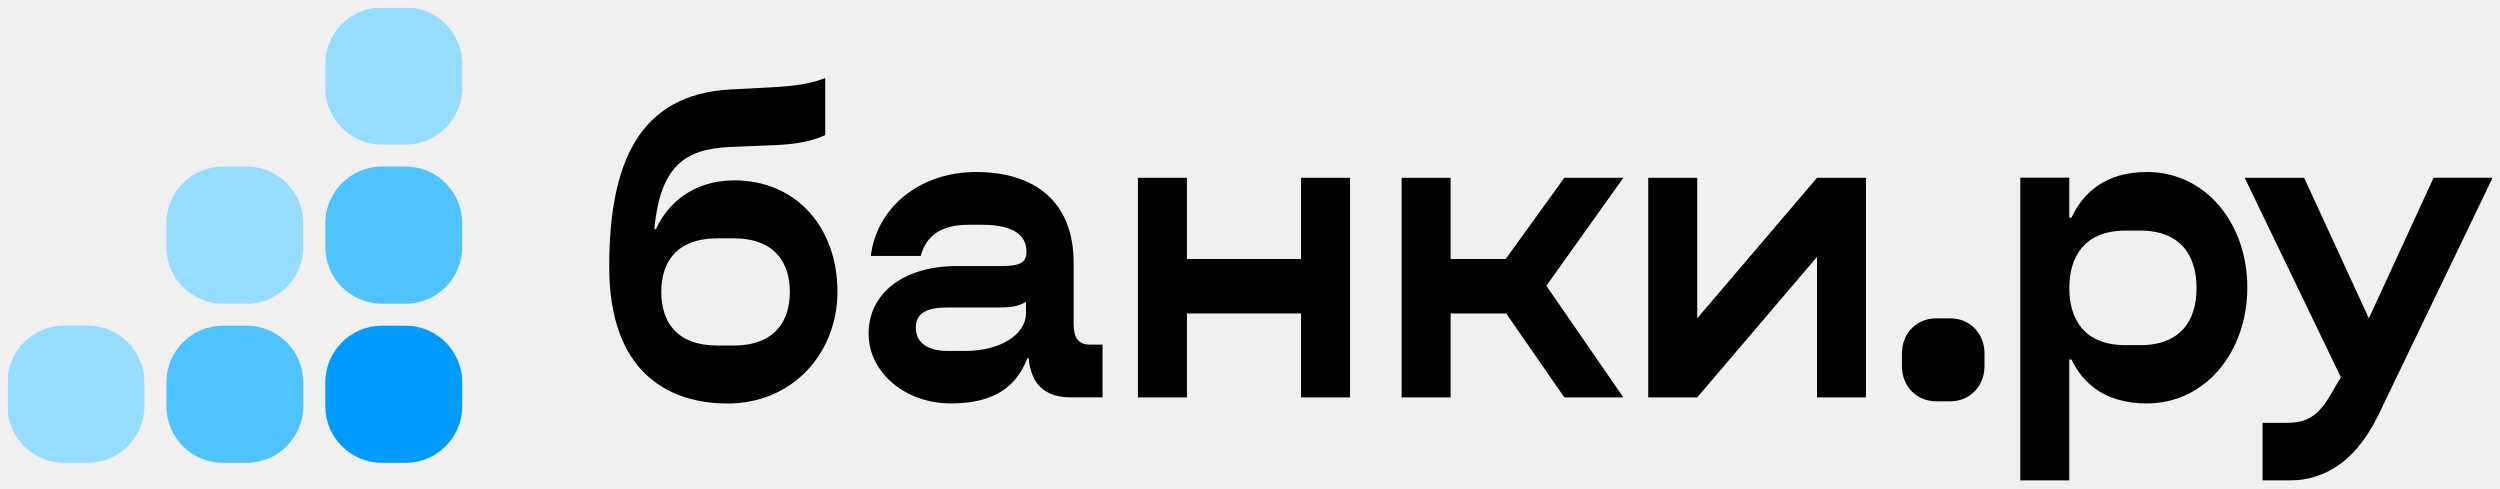
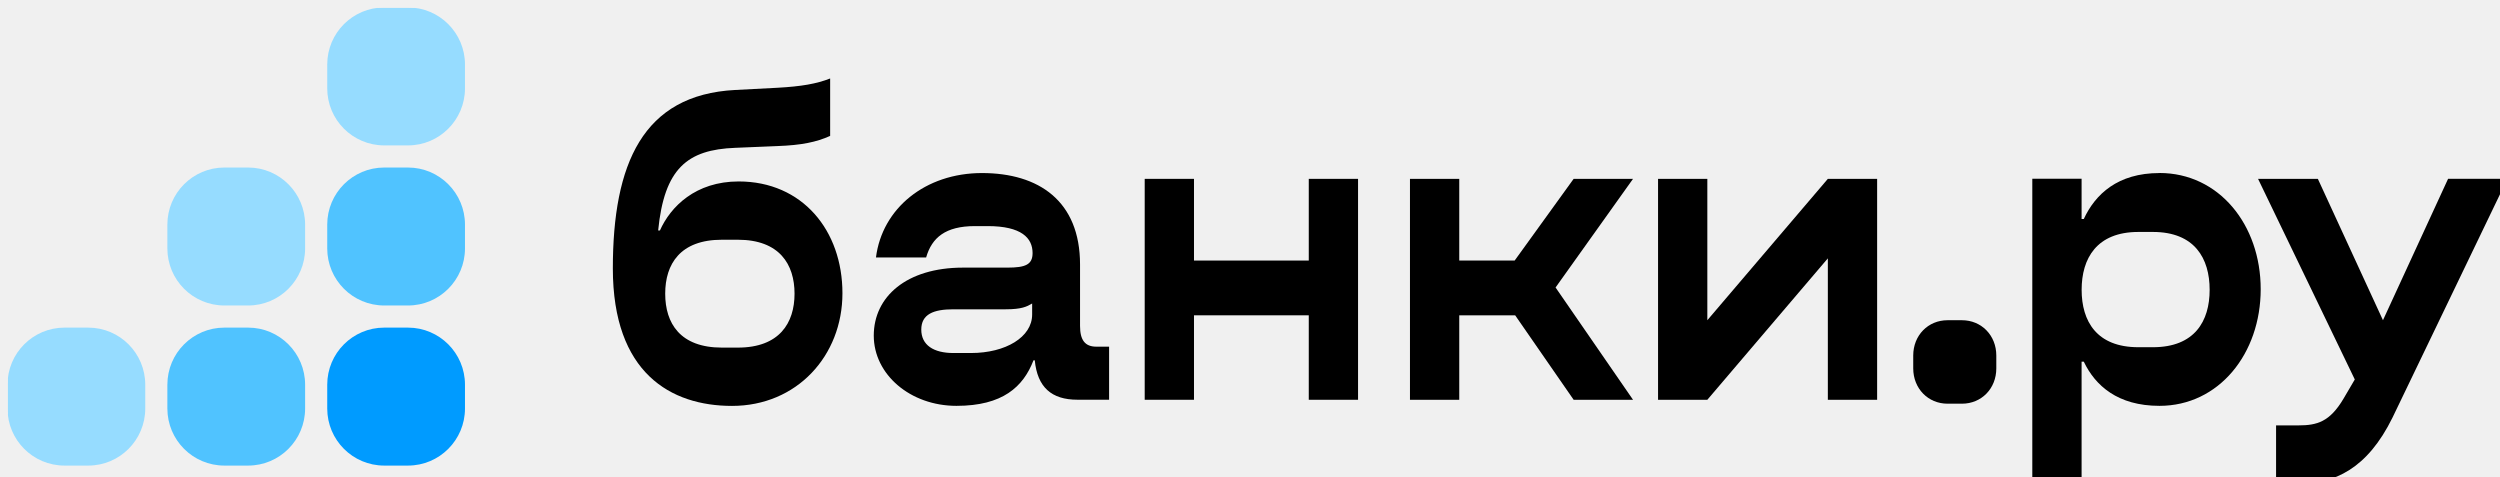
- <svg xmlns="http://www.w3.org/2000/svg" width="169" height="33" viewBox="0 0 169 33" fill="none">
+ <svg xmlns="http://www.w3.org/2000/svg" width="168" height="32" viewBox="0 0 168 32" fill="none">
  <g clip-path="url(#clip0_19_995)">
    <mask id="mask0_19_995" style="mask-type:luminance" maskUnits="userSpaceOnUse" x="0" y="0" width="169" height="33">
      <path d="M168.5 0.5H0.5V32.5H168.5V0.5Z" fill="white" />
    </mask>
    <g mask="url(#mask0_19_995)">
      <path d="M27.417 0.5H25.82C23.705 0.5 21.99 2.218 21.99 4.336V5.935C21.99 8.053 23.705 9.771 25.82 9.771H27.417C29.532 9.771 31.247 8.053 31.247 5.935V4.336C31.247 2.218 29.532 0.5 27.417 0.5Z" fill="#96DCFF" />
      <path d="M16.674 11.258H15.077C12.962 11.258 11.247 12.976 11.247 15.094V16.693C11.247 18.811 12.962 20.529 15.077 20.529H16.674C18.789 20.529 20.504 18.811 20.504 16.693V15.094C20.504 12.976 18.789 11.258 16.674 11.258Z" fill="#96DCFF" />
      <path d="M27.417 11.258H25.82C23.705 11.258 21.99 12.976 21.99 15.094V16.693C21.99 18.811 23.705 20.529 25.82 20.529H27.417C29.532 20.529 31.247 18.811 31.247 16.693V15.094C31.247 12.976 29.532 11.258 27.417 11.258Z" fill="#50C3FF" />
      <path d="M5.931 22.016H4.334C2.219 22.016 0.504 23.734 0.504 25.852V27.451C0.504 29.569 2.219 31.287 4.334 31.287H5.931C8.046 31.287 9.761 29.569 9.761 27.451V25.852C9.761 23.734 8.046 22.016 5.931 22.016Z" fill="#96DCFF" />
      <path d="M16.674 22.016H15.077C12.962 22.016 11.247 23.734 11.247 25.852V27.451C11.247 29.569 12.962 31.287 15.077 31.287H16.674C18.789 31.287 20.504 29.569 20.504 27.451V25.852C20.504 23.734 18.789 22.016 16.674 22.016Z" fill="#50C3FF" />
      <path d="M27.417 22.016H25.82C23.705 22.016 21.99 23.734 21.99 25.852V27.451C21.99 29.569 23.705 31.287 25.82 31.287H27.417C29.532 31.287 31.247 29.569 31.247 27.451V25.852C31.247 23.734 29.532 22.016 27.417 22.016Z" fill="#009BFF" />
      <path d="M72.579 21.905V17.776C72.579 13.499 69.801 11.629 65.989 11.629C62.177 11.629 59.28 14.004 58.865 17.301H62.236C62.621 15.966 63.536 15.194 65.518 15.194H66.374C68.648 15.194 69.389 15.996 69.389 17.005C69.389 17.776 68.919 17.984 67.704 17.984H64.718C60.906 17.984 58.717 19.946 58.717 22.554C58.717 25.162 61.169 27.273 64.273 27.273C67.378 27.273 68.763 25.997 69.449 24.216H69.537C69.715 26.027 70.664 26.861 72.405 26.861H74.531V23.296H73.675C72.909 23.296 72.579 22.851 72.579 21.901V21.905ZM69.36 21.137C69.36 22.651 67.585 23.723 65.251 23.723H64.066C62.736 23.723 61.91 23.189 61.91 22.15C61.91 21.111 62.736 20.785 64.066 20.785H67.585C68.652 20.785 69.004 20.607 69.36 20.395V21.137Z" fill="black" />
      <path d="M164.51 12.019L160.135 21.519L155.76 12.019H151.741L158.242 25.5L157.475 26.806C156.557 28.349 155.701 28.586 154.46 28.586H152.952V32.504H154.49C156.823 32.504 159.068 31.554 160.783 28.048L168.5 12.015H164.51V12.019Z" fill="black" />
      <path d="M49.641 12.193C46.743 12.193 45.062 13.885 44.347 15.487H44.228C44.639 11.329 46.18 10.056 49.403 9.934L52.267 9.815C53.864 9.756 54.867 9.548 55.786 9.133V5.274C54.871 5.631 53.864 5.809 52.237 5.898L49.4 6.046C43.195 6.372 41.183 11.006 41.183 18.04C41.183 25.073 45.084 27.277 49.192 27.277C53.538 27.277 56.612 23.919 56.612 19.705C56.612 15.491 53.923 12.193 49.637 12.193H49.641ZM49.581 23.359H48.514C45.706 23.359 44.702 21.727 44.702 19.735C44.702 17.743 45.71 16.11 48.514 16.11H49.581C52.389 16.11 53.393 17.772 53.393 19.735C53.393 21.697 52.386 23.359 49.581 23.359Z" fill="black" />
      <path d="M131.847 21.519H130.873C129.573 21.519 128.569 22.528 128.569 23.893V24.754C128.569 26.119 129.577 27.128 130.873 27.128H131.847C133.148 27.128 134.152 26.119 134.152 24.754V23.893C134.152 22.528 133.144 21.519 131.847 21.519Z" fill="black" />
      <path d="M114.733 21.519V12.019H111.421V26.865H114.733L122.831 17.361V26.865H126.143V12.019H122.831L114.733 21.519Z" fill="black" />
      <path d="M145.117 11.629C142.309 11.629 140.801 13.054 140.031 14.716H139.883V12.011H136.571V32.5H139.883V24.305H140.031C140.798 25.908 142.305 27.273 145.117 27.273C149.107 27.273 151.919 23.767 151.919 19.434C151.919 15.101 149.111 11.625 145.117 11.625V11.629ZM144.676 23.333H143.698C140.89 23.333 139.886 21.582 139.886 19.475C139.886 17.368 140.894 15.587 143.698 15.587H144.676C147.484 15.587 148.488 17.368 148.488 19.475C148.488 21.582 147.481 23.333 144.676 23.333Z" fill="black" />
      <path d="M87.949 17.509H80.236V12.019H76.924V26.865H80.236V21.189H87.949V26.865H91.261V12.019H87.949V17.509Z" fill="black" />
      <path d="M105.749 12.019L101.785 17.509H98.062V12.019H94.75V26.865H98.062V21.189H101.819L105.749 26.865H109.739L104.534 19.319L109.739 12.019H105.749Z" fill="black" />
    </g>
  </g>
  <defs>
    <clipPath id="clip0_19_995">
      <rect width="168" height="32" fill="white" transform="translate(0.5 0.5)" />
    </clipPath>
  </defs>
</svg>
